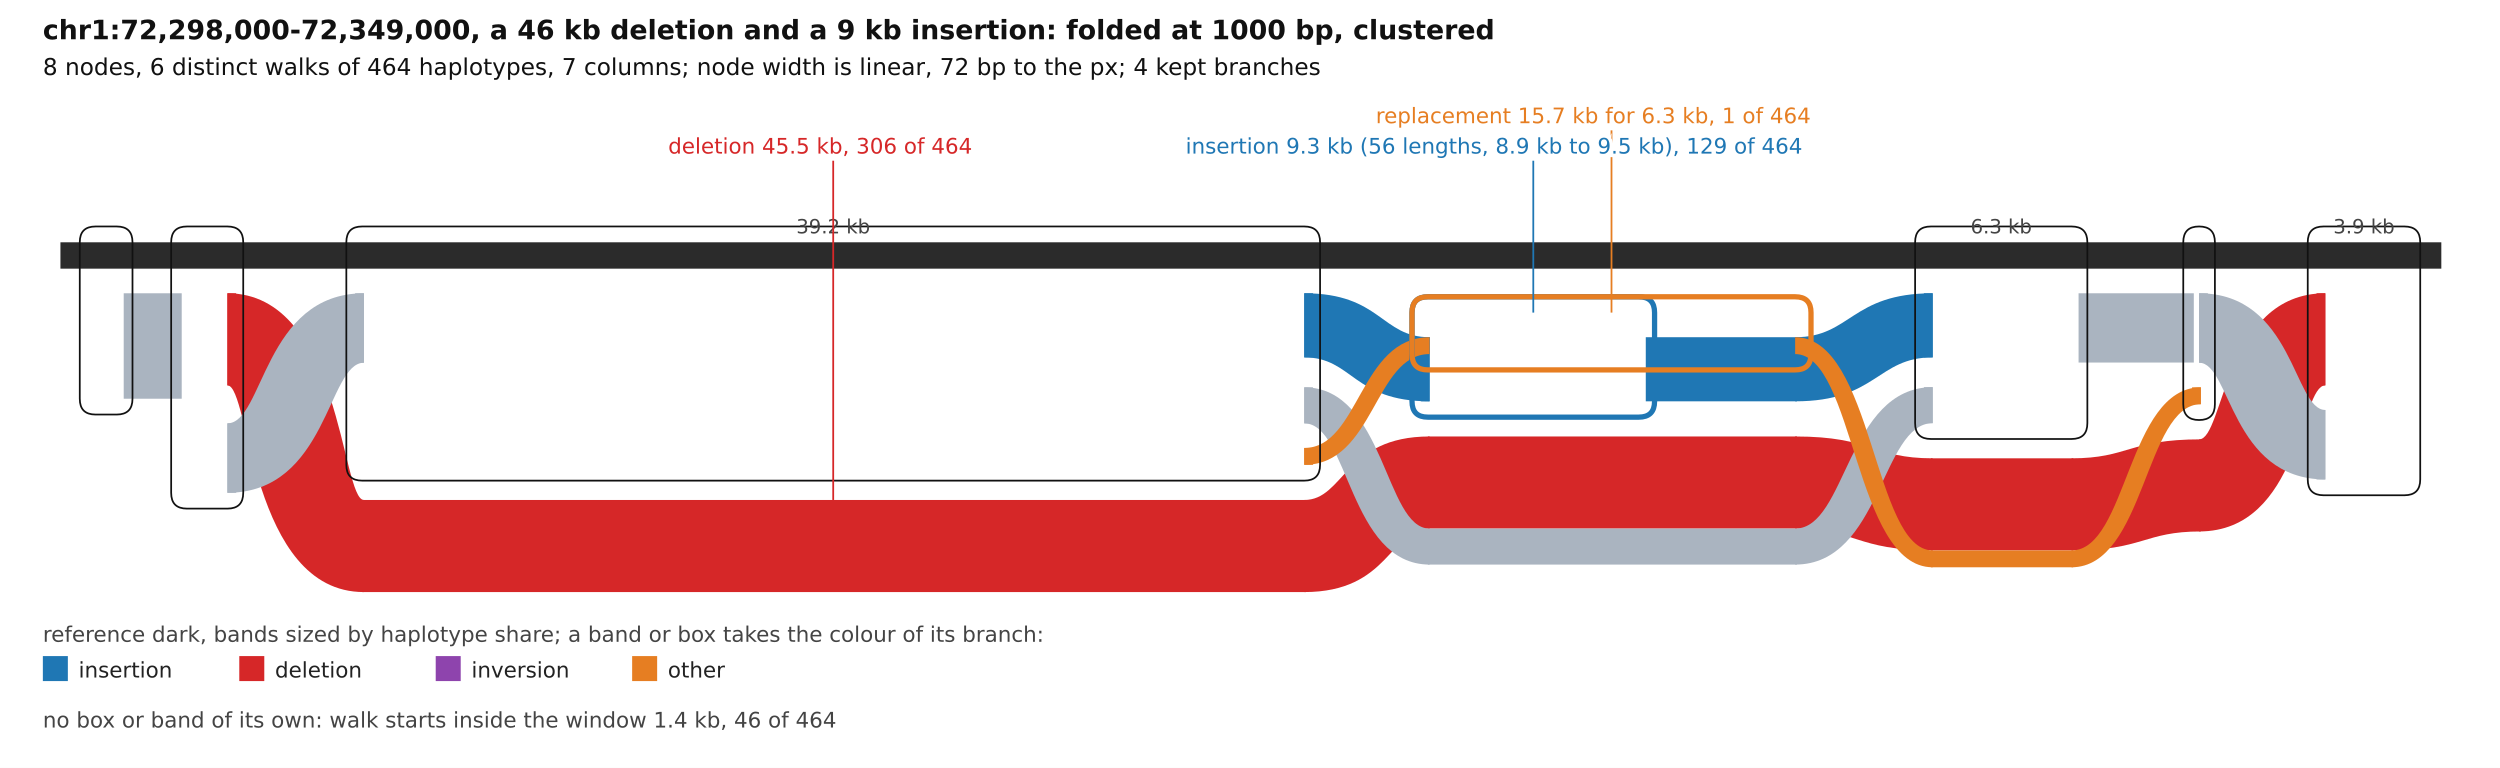
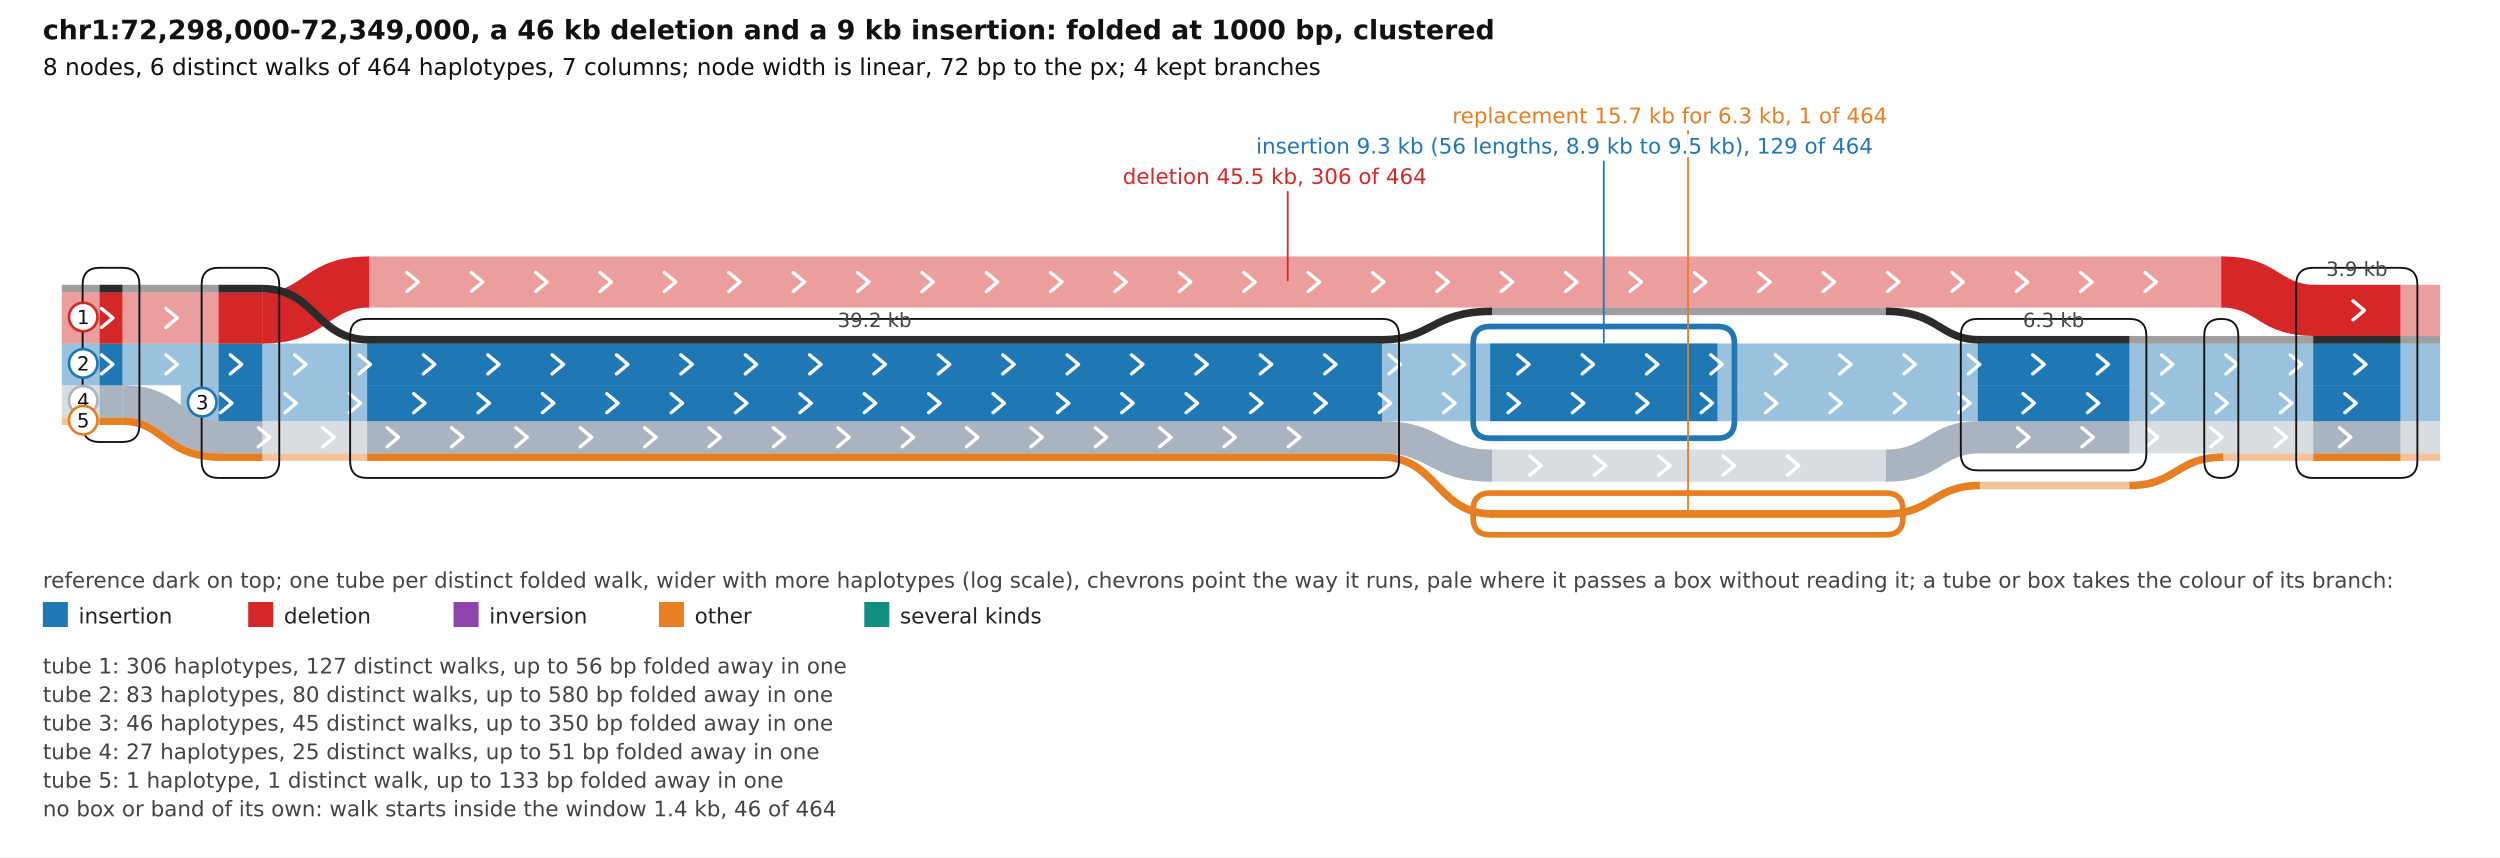
- <svg xmlns="http://www.w3.org/2000/svg" width="1400" height="430" viewBox="0 0 1400 430" font-family="DejaVu Sans, Helvetica, Arial, sans-serif">
+ <svg xmlns="http://www.w3.org/2000/svg" width="1400" height="480" viewBox="0 0 1400 480" font-family="DejaVu Sans, Helvetica, Arial, sans-serif">
  <rect width="100%" height="100%" fill="#fff" />
  <text x="24" y="22" font-size="15" font-weight="600" fill="#111">chr1:72,298,000-72,349,000, a 46 kb deletion and a 9 kb insertion: folded at 1000 bp, clustered</text>
  <text x="24" y="42" font-size="13" font-weight="400" fill="#111">8 nodes, 6 distinct walks of 464 haplotypes, 7 columns; node width is linear, 72 bp to the px; 4 kept branches</text>
-   <g transform="translate(33.84287 116) scale(0.9842868)">
-     <rect x="95" y="123" width="5" height="39.521" fill="#aab4c0" />
-     <rect x="167.661" y="49" width="5" height="39.521" fill="#aab4c0" />
-     <rect x="36" y="49" width="33" height="60" fill="#aab4c0" />
-     <rect x="95" y="49" width="5" height="52.401" fill="#d62728" />
-     <rect x="171.661" y="166.602" width="537" height="52.401" fill="#d62728" />
-     <rect x="777.966" y="130.478" width="210" height="52.401" fill="#d62728" />
-     <rect x="1064.199" y="142.903" width="81" height="52.401" fill="#d62728" />
-     <rect x="1283.583" y="49" width="5" height="52.401" fill="#d62728" />
-     <rect x="707.661" y="137.007" width="5" height="9.595" fill="#e67e22" />
-     <rect x="773.966" y="74" width="5" height="9.595" fill="#e67e22" />
-     <rect x="707.661" y="102.521" width="5" height="20.486" fill="#aab4c0" />
-     <rect x="777.966" y="182.88" width="210" height="20.486" fill="#aab4c0" />
-     <rect x="1060.199" y="102.417" width="5" height="20.486" fill="#aab4c0" />
-     <rect x="707.661" y="49" width="5" height="36.478" fill="#1f77b4" />
-     <rect x="773.966" y="74" width="5" height="36.478" fill="#1f77b4" />
-     <rect x="901.966" y="74" width="86" height="36.478" fill="#1f77b4" />
-     <rect x="1060.199" y="49" width="5" height="36.478" fill="#1f77b4" />
-     <rect x="986.966" y="74" width="5" height="9.595" fill="#e67e22" />
-     <rect x="1064.199" y="195.304" width="81" height="9.595" fill="#e67e22" />
-     <rect x="1212.763" y="102.521" width="5" height="9.595" fill="#e67e22" />
-     <rect x="1148.199" y="49" width="65.564" height="39.417" fill="#aab4c0" />
-     <rect x="1216.763" y="49" width="5" height="39.521" fill="#aab4c0" />
-     <rect x="1283.583" y="115.401" width="5" height="39.521" fill="#aab4c0" />
-     <rect x="0" y="20" width="1354.583" height="15" fill="#2b2b2b" />
-     <path d="M 707.661 166.602 C 730.424 166.602 730.424 130.478 778.966 130.478 V 182.88 C 756.203 182.88 756.203 219.003 707.661 219.003 Z" fill="#d62728" />
-     <path d="M 986.966 130.478 C 1030.991 130.478 1030.991 142.903 1065.199 142.903 V 195.304 C 1021.174 195.304 1021.174 182.88 986.966 182.88 Z" fill="#d62728" />
-     <path d="M 1144.199 142.903 C 1176.712 142.903 1176.712 132.116 1217.763 132.116 V 184.517 C 1185.25 184.517 1185.25 195.304 1144.199 195.304 Z" fill="#d62728" />
-     <path d="M 986.966 182.88 C 1016.291 182.88 1016.291 102.417 1065.199 102.417 V 122.903 C 1035.875 122.903 1035.875 203.366 986.966 203.366 Z" fill="#aab4c0" />
-     <path d="M 1144.199 195.304 C 1175.969 195.304 1175.969 102.521 1217.763 102.521 V 112.116 C 1185.994 112.116 1185.994 204.9 1144.199 204.9 Z" fill="#e67e22" />
-     <path d="M 1216.763 132.116 C 1230.936 132.116 1230.936 49 1288.583 49 V 101.401 C 1274.41 101.401 1274.41 184.517 1216.763 184.517 Z" fill="#d62728" />
-     <path d="M 95 49 C 159.753 49 159.753 166.602 172.661 166.602 V 219.003 C 107.908 219.003 107.908 101.401 95 101.401 Z" fill="#d62728" />
-     <path d="M 95 123 C 115.655 123 115.655 49 172.661 49 V 88.521 C 152.006 88.521 152.006 162.521 95 162.521 Z" fill="#aab4c0" />
-     <path d="M 707.661 102.521 C 753.529 102.521 753.529 182.88 778.966 182.88 V 203.366 C 733.098 203.366 733.098 123.007 707.661 123.007 Z" fill="#aab4c0" />
-     <path d="M 707.661 49 C 751.36 49 751.36 74 778.966 74 V 110.478 C 735.267 110.478 735.267 85.478 707.661 85.478 Z" fill="#1f77b4" />
-     <path d="M 707.661 137.007 C 739.078 137.007 739.078 74 778.966 74 V 83.595 C 747.549 83.595 747.549 146.602 707.661 146.602 Z" fill="#e67e22" />
-     <path d="M 1216.763 49 C 1270.559 49 1270.559 115.401 1288.583 115.401 V 154.922 C 1234.787 154.922 1234.787 88.521 1216.763 88.521 Z" fill="#aab4c0" />
-     <path d="M 986.966 74 C 1018.68 74 1018.68 49 1065.199 49 V 85.478 C 1033.485 85.478 1033.485 110.478 986.966 110.478 Z" fill="#1f77b4" />
-     <path d="M 986.966 74 C 1031.459 74 1031.459 195.304 1065.199 195.304 V 204.9 C 1020.707 204.9 1020.707 83.595 986.966 83.595 Z" fill="#e67e22" />
-     <path d="M 11 20 Q 11 11 20 11 L 32 11 Q 41 11 41 20 L 41 109 Q 41 118 32 118 L 20 118 Q 11 118 11 109 L 11 20" fill="none" stroke="#111" stroke-width="1" />
-     <path d="M 63 20 Q 63 11 72 11 L 95 11 Q 104 11 104 20 L 104 162.521 Q 104 171.521 95 171.521 L 72 171.521 Q 63 171.521 63 162.521 L 63 20" fill="none" stroke="#111" stroke-width="1" />
-     <path d="M 162.661 20 Q 162.661 11 171.661 11 L 707.661 11 Q 716.661 11 716.661 20 L 716.661 146.602 Q 716.661 155.602 707.661 155.602 L 171.661 155.602 Q 162.661 155.602 162.661 146.602 L 162.661 20" fill="none" stroke="#111" stroke-width="1" />
-     <path d="M 1055.199 20 Q 1055.199 11 1064.199 11 L 1144.199 11 Q 1153.199 11 1153.199 20 L 1153.199 122.903 Q 1153.199 131.903 1144.199 131.903 L 1064.199 131.903 Q 1055.199 131.903 1055.199 122.903 L 1055.199 20" fill="none" stroke="#111" stroke-width="1" />
-     <path d="M 1207.763 20 Q 1207.763 11 1216.763 11 Q 1225.763 11 1225.763 20 L 1225.763 112.116 Q 1225.763 121.116 1216.763 121.116 Q 1207.763 121.116 1207.763 112.116 L 1207.763 20" fill="none" stroke="#111" stroke-width="1" />
-     <path d="M 1278.583 20 Q 1278.583 11 1287.583 11 L 1333.583 11 Q 1342.583 11 1342.583 20 L 1342.583 154.922 Q 1342.583 163.922 1333.583 163.922 L 1287.583 163.922 Q 1278.583 163.922 1278.583 154.922 L 1278.583 20" fill="none" stroke="#111" stroke-width="1" />
-     <path d="M 768.966 60 Q 768.966 51 777.966 51 L 897.966 51 Q 906.966 51 906.966 60 L 906.966 110.478 Q 906.966 119.478 897.966 119.478 L 777.966 119.478 Q 768.966 119.478 768.966 110.478 L 768.966 60" fill="none" stroke="#1f77b4" stroke-width="3" />
-     <path d="M 768.966 60 Q 768.966 51 777.966 51 L 986.966 51 Q 995.966 51 995.966 60 L 995.966 83.595 Q 995.966 92.595 986.966 92.595 L 777.966 92.595 Q 768.966 92.595 768.966 83.595 L 768.966 60" fill="none" stroke="#e67e22" stroke-width="3" />
+   <g transform="translate(34.60273 138.3014) scale(1.060273)">
+     <rect x="0" y="90" width="33" height="4" fill="#e67e22" fill-opacity="0.45" />
+     <rect x="20" y="90" width="12" height="4" fill="#e67e22" />
+     <rect x="82.857" y="109" width="615.429" height="4" fill="#e67e22" fill-opacity="0.45" />
+     <rect x="82.857" y="109" width="23" height="4" fill="#e67e22" />
+     <rect x="161.286" y="109" width="536" height="4" fill="#e67e22" />
+     <rect x="754.429" y="139" width="210" height="4" fill="#e67e22" fill-opacity="0.45" />
+     <rect x="754.429" y="139" width="209" height="4" fill="#e67e22" />
+     <rect x="1012" y="124" width="81" height="4" fill="#e67e22" fill-opacity="0.45" />
+     <rect x="1140.571" y="109" width="115.571" height="4" fill="#e67e22" fill-opacity="0.45" />
+     <rect x="1189.143" y="109" width="46" height="4" fill="#e67e22" />
+     <rect x="0" y="73" width="33" height="17" fill="#aab4c0" fill-opacity="0.45" />
+     <rect x="20" y="73" width="12" height="17" fill="#aab4c0" />
+     <rect x="82.857" y="92" width="615.429" height="17" fill="#aab4c0" fill-opacity="0.45" />
+     <rect x="82.857" y="92" width="23" height="17" fill="#aab4c0" />
+     <rect x="161.286" y="92" width="536" height="17" fill="#aab4c0" />
+     <rect x="754.429" y="107" width="210" height="17" fill="#aab4c0" fill-opacity="0.45" />
+     <rect x="1012" y="92" width="244.143" height="17" fill="#aab4c0" fill-opacity="0.45" />
+     <rect x="1012" y="92" width="80" height="17" fill="#aab4c0" />
+     <rect x="1189.143" y="92" width="46" height="17" fill="#aab4c0" />
+     <rect x="62.857" y="73" width="1193.286" height="19" fill="#1f77b4" fill-opacity="0.45" />
+     <rect x="82.857" y="73" width="23" height="19" fill="#1f77b4" />
+     <rect x="161.286" y="73" width="536" height="19" fill="#1f77b4" />
+     <rect x="754.429" y="73" width="120" height="19" fill="#1f77b4" />
+     <rect x="1012" y="73" width="80" height="19" fill="#1f77b4" />
+     <rect x="1189.143" y="73" width="46" height="19" fill="#1f77b4" />
+     <rect x="0" y="51" width="1256.143" height="22" fill="#1f77b4" fill-opacity="0.45" />
+     <rect x="20" y="51" width="12" height="22" fill="#1f77b4" />
+     <rect x="82.857" y="51" width="23" height="22" fill="#1f77b4" />
+     <rect x="161.286" y="51" width="536" height="22" fill="#1f77b4" />
+     <rect x="754.429" y="51" width="120" height="22" fill="#1f77b4" />
+     <rect x="1012" y="51" width="80" height="22" fill="#1f77b4" />
+     <rect x="1189.143" y="51" width="46" height="22" fill="#1f77b4" />
+     <rect x="0" y="24" width="106.857" height="27" fill="#d62728" fill-opacity="0.45" />
+     <rect x="20" y="24" width="12" height="27" fill="#d62728" />
+     <rect x="82.857" y="24" width="23" height="27" fill="#d62728" />
+     <rect x="161.286" y="5" width="980.286" height="27" fill="#d62728" fill-opacity="0.45" />
+     <rect x="1189.143" y="20" width="67" height="27" fill="#d62728" fill-opacity="0.45" />
+     <rect x="1189.143" y="20" width="46" height="27" fill="#d62728" />
+     <rect x="0" y="20" width="106.857" height="4" fill="#2b2b2b" fill-opacity="0.45" />
+     <rect x="20" y="20" width="12" height="4" fill="#2b2b2b" />
+     <rect x="82.857" y="20" width="23" height="4" fill="#2b2b2b" />
+     <rect x="161.286" y="47" width="537" height="4" fill="#2b2b2b" fill-opacity="0.45" />
+     <rect x="161.286" y="47" width="536" height="4" fill="#2b2b2b" />
+     <rect x="754.429" y="32" width="210" height="4" fill="#2b2b2b" fill-opacity="0.45" />
+     <rect x="1012" y="47" width="244.143" height="4" fill="#2b2b2b" fill-opacity="0.45" />
+     <rect x="1012" y="47" width="80" height="4" fill="#2b2b2b" />
+     <rect x="1189.143" y="47" width="46" height="4" fill="#2b2b2b" />
+     <path d="M 963.429 32 C 992.269 32 992.269 47 1013 47 V 51 C 990.724 51 990.724 36 963.429 36 Z" fill="#2b2b2b" />
+     <path d="M 963.429 107 C 985.704 107 985.704 92 1013 92 V 109 C 992.269 109 992.269 124 963.429 124 Z" fill="#aab4c0" />
+     <path d="M 1092 124 C 1116.013 124 1116.013 109 1141.571 109 V 113 C 1117.558 113 1117.558 128 1092 128 Z" fill="#e67e22" />
+     <path d="M 1140.571 5 C 1170.57 5 1170.57 20 1190.143 20 V 47 C 1160.144 47 1160.144 32 1140.571 32 Z" fill="#d62728" />
+     <path d="M 32 73 C 62.745 73 62.745 92 83.857 92 V 109 C 54.947 109 54.947 90 32 90 Z" fill="#aab4c0" />
+     <path d="M 32 90 C 54.947 90 54.947 109 83.857 109 V 113 C 53.112 113 53.112 94 32 94 Z" fill="#e67e22" />
+     <path d="M 105.857 24 C 128.328 24 128.328 5 162.286 5 V 32 C 139.815 32 139.815 51 105.857 51 Z" fill="#d62728" />
+     <path d="M 105.857 20 C 135.222 20 135.222 47 162.286 47 V 51 C 132.92 51 132.92 24 105.857 24 Z" fill="#2b2b2b" />
+     <path d="M 697.286 47 C 722.86 47 722.86 32 755.429 32 V 36 C 724.192 36 724.192 51 697.286 51 Z" fill="#2b2b2b" />
+     <path d="M 697.286 92 C 728.522 92 728.522 107 755.429 107 V 124 C 722.86 124 722.86 109 697.286 109 Z" fill="#aab4c0" />
+     <path d="M 697.286 109 C 727.58 109 727.58 139 755.429 139 V 143 C 725.134 143 725.134 113 697.286 113 Z" fill="#e67e22" />
+     <path d="M 963.429 139 C 987.442 139 987.442 124 1013 124 V 128 C 988.987 128 988.987 143 963.429 143 Z" fill="#e67e22" />
+     <path d="M103.857 95.5L109.857 100.5L103.857 105.5" fill="none" stroke="#fff" stroke-width="1.8" stroke-linecap="round" stroke-linejoin="round" />
+     <path d="M137.857 95.5L143.857 100.5L137.857 105.5" fill="none" stroke="#fff" stroke-width="1.8" stroke-linecap="round" stroke-linejoin="round" />
+     <path d="M171.857 95.5L177.857 100.5L171.857 105.5" fill="none" stroke="#fff" stroke-width="1.8" stroke-linecap="round" stroke-linejoin="round" />
+     <path d="M205.857 95.5L211.857 100.5L205.857 105.5" fill="none" stroke="#fff" stroke-width="1.8" stroke-linecap="round" stroke-linejoin="round" />
+     <path d="M239.857 95.5L245.857 100.5L239.857 105.5" fill="none" stroke="#fff" stroke-width="1.8" stroke-linecap="round" stroke-linejoin="round" />
+     <path d="M273.857 95.5L279.857 100.5L273.857 105.5" fill="none" stroke="#fff" stroke-width="1.8" stroke-linecap="round" stroke-linejoin="round" />
+     <path d="M307.857 95.5L313.857 100.5L307.857 105.5" fill="none" stroke="#fff" stroke-width="1.8" stroke-linecap="round" stroke-linejoin="round" />
+     <path d="M341.857 95.5L347.857 100.5L341.857 105.5" fill="none" stroke="#fff" stroke-width="1.8" stroke-linecap="round" stroke-linejoin="round" />
+     <path d="M375.857 95.5L381.857 100.5L375.857 105.5" fill="none" stroke="#fff" stroke-width="1.8" stroke-linecap="round" stroke-linejoin="round" />
+     <path d="M409.857 95.5L415.857 100.5L409.857 105.5" fill="none" stroke="#fff" stroke-width="1.8" stroke-linecap="round" stroke-linejoin="round" />
+     <path d="M443.857 95.5L449.857 100.5L443.857 105.5" fill="none" stroke="#fff" stroke-width="1.8" stroke-linecap="round" stroke-linejoin="round" />
+     <path d="M477.857 95.5L483.857 100.5L477.857 105.5" fill="none" stroke="#fff" stroke-width="1.8" stroke-linecap="round" stroke-linejoin="round" />
+     <path d="M511.857 95.5L517.857 100.5L511.857 105.5" fill="none" stroke="#fff" stroke-width="1.8" stroke-linecap="round" stroke-linejoin="round" />
+     <path d="M545.857 95.5L551.857 100.5L545.857 105.5" fill="none" stroke="#fff" stroke-width="1.8" stroke-linecap="round" stroke-linejoin="round" />
+     <path d="M579.857 95.5L585.857 100.5L579.857 105.5" fill="none" stroke="#fff" stroke-width="1.8" stroke-linecap="round" stroke-linejoin="round" />
+     <path d="M613.857 95.5L619.857 100.5L613.857 105.5" fill="none" stroke="#fff" stroke-width="1.8" stroke-linecap="round" stroke-linejoin="round" />
+     <path d="M647.857 95.5L653.857 100.5L647.857 105.5" fill="none" stroke="#fff" stroke-width="1.8" stroke-linecap="round" stroke-linejoin="round" />
+     <path d="M775.429 110.5L781.429 115.5L775.429 120.5" fill="none" stroke="#fff" stroke-width="1.8" stroke-linecap="round" stroke-linejoin="round" />
+     <path d="M809.429 110.5L815.429 115.5L809.429 120.5" fill="none" stroke="#fff" stroke-width="1.8" stroke-linecap="round" stroke-linejoin="round" />
+     <path d="M843.429 110.5L849.429 115.5L843.429 120.5" fill="none" stroke="#fff" stroke-width="1.8" stroke-linecap="round" stroke-linejoin="round" />
+     <path d="M877.429 110.5L883.429 115.5L877.429 120.5" fill="none" stroke="#fff" stroke-width="1.8" stroke-linecap="round" stroke-linejoin="round" />
+     <path d="M911.429 110.5L917.429 115.5L911.429 120.5" fill="none" stroke="#fff" stroke-width="1.8" stroke-linecap="round" stroke-linejoin="round" />
+     <path d="M1033 95.5L1039 100.5L1033 105.5" fill="none" stroke="#fff" stroke-width="1.8" stroke-linecap="round" stroke-linejoin="round" />
+     <path d="M1067 95.5L1073 100.5L1067 105.5" fill="none" stroke="#fff" stroke-width="1.8" stroke-linecap="round" stroke-linejoin="round" />
+     <path d="M1101 95.5L1107 100.5L1101 105.5" fill="none" stroke="#fff" stroke-width="1.8" stroke-linecap="round" stroke-linejoin="round" />
+     <path d="M1135 95.5L1141 100.5L1135 105.5" fill="none" stroke="#fff" stroke-width="1.8" stroke-linecap="round" stroke-linejoin="round" />
+     <path d="M1169 95.5L1175 100.5L1169 105.5" fill="none" stroke="#fff" stroke-width="1.8" stroke-linecap="round" stroke-linejoin="round" />
+     <path d="M1203 95.5L1209 100.5L1203 105.5" fill="none" stroke="#fff" stroke-width="1.8" stroke-linecap="round" stroke-linejoin="round" />
+     <path d="M83.857 77.5L89.857 82.5L83.857 87.5" fill="none" stroke="#fff" stroke-width="1.8" stroke-linecap="round" stroke-linejoin="round" />
+     <path d="M117.857 77.5L123.857 82.5L117.857 87.5" fill="none" stroke="#fff" stroke-width="1.8" stroke-linecap="round" stroke-linejoin="round" />
+     <path d="M151.857 77.5L157.857 82.5L151.857 87.5" fill="none" stroke="#fff" stroke-width="1.8" stroke-linecap="round" stroke-linejoin="round" />
+     <path d="M185.857 77.5L191.857 82.5L185.857 87.5" fill="none" stroke="#fff" stroke-width="1.8" stroke-linecap="round" stroke-linejoin="round" />
+     <path d="M219.857 77.5L225.857 82.5L219.857 87.5" fill="none" stroke="#fff" stroke-width="1.8" stroke-linecap="round" stroke-linejoin="round" />
+     <path d="M253.857 77.5L259.857 82.5L253.857 87.5" fill="none" stroke="#fff" stroke-width="1.8" stroke-linecap="round" stroke-linejoin="round" />
+     <path d="M287.857 77.5L293.857 82.5L287.857 87.5" fill="none" stroke="#fff" stroke-width="1.8" stroke-linecap="round" stroke-linejoin="round" />
+     <path d="M321.857 77.5L327.857 82.5L321.857 87.5" fill="none" stroke="#fff" stroke-width="1.8" stroke-linecap="round" stroke-linejoin="round" />
+     <path d="M355.857 77.5L361.857 82.5L355.857 87.5" fill="none" stroke="#fff" stroke-width="1.8" stroke-linecap="round" stroke-linejoin="round" />
+     <path d="M389.857 77.5L395.857 82.5L389.857 87.5" fill="none" stroke="#fff" stroke-width="1.8" stroke-linecap="round" stroke-linejoin="round" />
+     <path d="M423.857 77.5L429.857 82.5L423.857 87.5" fill="none" stroke="#fff" stroke-width="1.8" stroke-linecap="round" stroke-linejoin="round" />
+     <path d="M457.857 77.5L463.857 82.5L457.857 87.5" fill="none" stroke="#fff" stroke-width="1.8" stroke-linecap="round" stroke-linejoin="round" />
+     <path d="M491.857 77.5L497.857 82.5L491.857 87.5" fill="none" stroke="#fff" stroke-width="1.8" stroke-linecap="round" stroke-linejoin="round" />
+     <path d="M525.857 77.5L531.857 82.5L525.857 87.5" fill="none" stroke="#fff" stroke-width="1.8" stroke-linecap="round" stroke-linejoin="round" />
+     <path d="M559.857 77.5L565.857 82.5L559.857 87.5" fill="none" stroke="#fff" stroke-width="1.8" stroke-linecap="round" stroke-linejoin="round" />
+     <path d="M593.857 77.5L599.857 82.5L593.857 87.5" fill="none" stroke="#fff" stroke-width="1.8" stroke-linecap="round" stroke-linejoin="round" />
+     <path d="M627.857 77.5L633.857 82.5L627.857 87.5" fill="none" stroke="#fff" stroke-width="1.8" stroke-linecap="round" stroke-linejoin="round" />
+     <path d="M661.857 77.5L667.857 82.5L661.857 87.5" fill="none" stroke="#fff" stroke-width="1.8" stroke-linecap="round" stroke-linejoin="round" />
+     <path d="M695.857 77.5L701.857 82.5L695.857 87.5" fill="none" stroke="#fff" stroke-width="1.8" stroke-linecap="round" stroke-linejoin="round" />
+     <path d="M729.857 77.5L735.857 82.5L729.857 87.5" fill="none" stroke="#fff" stroke-width="1.8" stroke-linecap="round" stroke-linejoin="round" />
+     <path d="M763.857 77.5L769.857 82.5L763.857 87.5" fill="none" stroke="#fff" stroke-width="1.8" stroke-linecap="round" stroke-linejoin="round" />
+     <path d="M797.857 77.5L803.857 82.5L797.857 87.5" fill="none" stroke="#fff" stroke-width="1.8" stroke-linecap="round" stroke-linejoin="round" />
+     <path d="M831.857 77.5L837.857 82.5L831.857 87.5" fill="none" stroke="#fff" stroke-width="1.8" stroke-linecap="round" stroke-linejoin="round" />
+     <path d="M865.857 77.5L871.857 82.5L865.857 87.5" fill="none" stroke="#fff" stroke-width="1.8" stroke-linecap="round" stroke-linejoin="round" />
+     <path d="M899.857 77.5L905.857 82.5L899.857 87.5" fill="none" stroke="#fff" stroke-width="1.8" stroke-linecap="round" stroke-linejoin="round" />
+     <path d="M933.857 77.5L939.857 82.5L933.857 87.5" fill="none" stroke="#fff" stroke-width="1.8" stroke-linecap="round" stroke-linejoin="round" />
+     <path d="M967.857 77.5L973.857 82.5L967.857 87.5" fill="none" stroke="#fff" stroke-width="1.8" stroke-linecap="round" stroke-linejoin="round" />
+     <path d="M1001.857 77.5L1007.857 82.5L1001.857 87.5" fill="none" stroke="#fff" stroke-width="1.8" stroke-linecap="round" stroke-linejoin="round" />
+     <path d="M1035.857 77.5L1041.857 82.5L1035.857 87.5" fill="none" stroke="#fff" stroke-width="1.8" stroke-linecap="round" stroke-linejoin="round" />
+     <path d="M1069.857 77.5L1075.857 82.5L1069.857 87.5" fill="none" stroke="#fff" stroke-width="1.8" stroke-linecap="round" stroke-linejoin="round" />
+     <path d="M1103.857 77.5L1109.857 82.5L1103.857 87.5" fill="none" stroke="#fff" stroke-width="1.8" stroke-linecap="round" stroke-linejoin="round" />
+     <path d="M1137.857 77.5L1143.857 82.5L1137.857 87.5" fill="none" stroke="#fff" stroke-width="1.8" stroke-linecap="round" stroke-linejoin="round" />
+     <path d="M1171.857 77.5L1177.857 82.5L1171.857 87.5" fill="none" stroke="#fff" stroke-width="1.8" stroke-linecap="round" stroke-linejoin="round" />
+     <path d="M1205.857 77.5L1211.857 82.5L1205.857 87.5" fill="none" stroke="#fff" stroke-width="1.8" stroke-linecap="round" stroke-linejoin="round" />
+     <path d="M21 57L27 62L21 67" fill="none" stroke="#fff" stroke-width="1.8" stroke-linecap="round" stroke-linejoin="round" />
+     <path d="M55 57L61 62L55 67" fill="none" stroke="#fff" stroke-width="1.8" stroke-linecap="round" stroke-linejoin="round" />
+     <path d="M89 57L95 62L89 67" fill="none" stroke="#fff" stroke-width="1.8" stroke-linecap="round" stroke-linejoin="round" />
+     <path d="M123 57L129 62L123 67" fill="none" stroke="#fff" stroke-width="1.8" stroke-linecap="round" stroke-linejoin="round" />
+     <path d="M157 57L163 62L157 67" fill="none" stroke="#fff" stroke-width="1.8" stroke-linecap="round" stroke-linejoin="round" />
+     <path d="M191 57L197 62L191 67" fill="none" stroke="#fff" stroke-width="1.8" stroke-linecap="round" stroke-linejoin="round" />
+     <path d="M225 57L231 62L225 67" fill="none" stroke="#fff" stroke-width="1.8" stroke-linecap="round" stroke-linejoin="round" />
+     <path d="M259 57L265 62L259 67" fill="none" stroke="#fff" stroke-width="1.8" stroke-linecap="round" stroke-linejoin="round" />
+     <path d="M293 57L299 62L293 67" fill="none" stroke="#fff" stroke-width="1.8" stroke-linecap="round" stroke-linejoin="round" />
+     <path d="M327 57L333 62L327 67" fill="none" stroke="#fff" stroke-width="1.8" stroke-linecap="round" stroke-linejoin="round" />
+     <path d="M361 57L367 62L361 67" fill="none" stroke="#fff" stroke-width="1.8" stroke-linecap="round" stroke-linejoin="round" />
+     <path d="M395 57L401 62L395 67" fill="none" stroke="#fff" stroke-width="1.8" stroke-linecap="round" stroke-linejoin="round" />
+     <path d="M429 57L435 62L429 67" fill="none" stroke="#fff" stroke-width="1.8" stroke-linecap="round" stroke-linejoin="round" />
+     <path d="M463 57L469 62L463 67" fill="none" stroke="#fff" stroke-width="1.8" stroke-linecap="round" stroke-linejoin="round" />
+     <path d="M497 57L503 62L497 67" fill="none" stroke="#fff" stroke-width="1.8" stroke-linecap="round" stroke-linejoin="round" />
+     <path d="M531 57L537 62L531 67" fill="none" stroke="#fff" stroke-width="1.8" stroke-linecap="round" stroke-linejoin="round" />
+     <path d="M565 57L571 62L565 67" fill="none" stroke="#fff" stroke-width="1.8" stroke-linecap="round" stroke-linejoin="round" />
+     <path d="M599 57L605 62L599 67" fill="none" stroke="#fff" stroke-width="1.8" stroke-linecap="round" stroke-linejoin="round" />
+     <path d="M633 57L639 62L633 67" fill="none" stroke="#fff" stroke-width="1.8" stroke-linecap="round" stroke-linejoin="round" />
+     <path d="M667 57L673 62L667 67" fill="none" stroke="#fff" stroke-width="1.8" stroke-linecap="round" stroke-linejoin="round" />
+     <path d="M701 57L707 62L701 67" fill="none" stroke="#fff" stroke-width="1.8" stroke-linecap="round" stroke-linejoin="round" />
+     <path d="M735 57L741 62L735 67" fill="none" stroke="#fff" stroke-width="1.8" stroke-linecap="round" stroke-linejoin="round" />
+     <path d="M769 57L775 62L769 67" fill="none" stroke="#fff" stroke-width="1.8" stroke-linecap="round" stroke-linejoin="round" />
+     <path d="M803 57L809 62L803 67" fill="none" stroke="#fff" stroke-width="1.8" stroke-linecap="round" stroke-linejoin="round" />
+     <path d="M837 57L843 62L837 67" fill="none" stroke="#fff" stroke-width="1.8" stroke-linecap="round" stroke-linejoin="round" />
+     <path d="M871 57L877 62L871 67" fill="none" stroke="#fff" stroke-width="1.8" stroke-linecap="round" stroke-linejoin="round" />
+     <path d="M905 57L911 62L905 67" fill="none" stroke="#fff" stroke-width="1.8" stroke-linecap="round" stroke-linejoin="round" />
+     <path d="M939 57L945 62L939 67" fill="none" stroke="#fff" stroke-width="1.8" stroke-linecap="round" stroke-linejoin="round" />
+     <path d="M973 57L979 62L973 67" fill="none" stroke="#fff" stroke-width="1.8" stroke-linecap="round" stroke-linejoin="round" />
+     <path d="M1007 57L1013 62L1007 67" fill="none" stroke="#fff" stroke-width="1.8" stroke-linecap="round" stroke-linejoin="round" />
+     <path d="M1041 57L1047 62L1041 67" fill="none" stroke="#fff" stroke-width="1.8" stroke-linecap="round" stroke-linejoin="round" />
+     <path d="M1075 57L1081 62L1075 67" fill="none" stroke="#fff" stroke-width="1.8" stroke-linecap="round" stroke-linejoin="round" />
+     <path d="M1109 57L1115 62L1109 67" fill="none" stroke="#fff" stroke-width="1.8" stroke-linecap="round" stroke-linejoin="round" />
+     <path d="M1143 57L1149 62L1143 67" fill="none" stroke="#fff" stroke-width="1.8" stroke-linecap="round" stroke-linejoin="round" />
+     <path d="M1177 57L1183 62L1177 67" fill="none" stroke="#fff" stroke-width="1.8" stroke-linecap="round" stroke-linejoin="round" />
+     <path d="M1211 57L1217 62L1211 67" fill="none" stroke="#fff" stroke-width="1.8" stroke-linecap="round" stroke-linejoin="round" />
+     <path d="M21 32.5L27 37.5L21 42.5" fill="none" stroke="#fff" stroke-width="1.8" stroke-linecap="round" stroke-linejoin="round" />
+     <path d="M55 32.5L61 37.5L55 42.5" fill="none" stroke="#fff" stroke-width="1.8" stroke-linecap="round" stroke-linejoin="round" />
+     <path d="M182.286 13.5L188.286 18.5L182.286 23.5" fill="none" stroke="#fff" stroke-width="1.8" stroke-linecap="round" stroke-linejoin="round" />
+     <path d="M216.286 13.5L222.286 18.5L216.286 23.5" fill="none" stroke="#fff" stroke-width="1.8" stroke-linecap="round" stroke-linejoin="round" />
+     <path d="M250.286 13.5L256.286 18.5L250.286 23.5" fill="none" stroke="#fff" stroke-width="1.8" stroke-linecap="round" stroke-linejoin="round" />
+     <path d="M284.286 13.5L290.286 18.5L284.286 23.5" fill="none" stroke="#fff" stroke-width="1.8" stroke-linecap="round" stroke-linejoin="round" />
+     <path d="M318.286 13.5L324.286 18.5L318.286 23.5" fill="none" stroke="#fff" stroke-width="1.8" stroke-linecap="round" stroke-linejoin="round" />
+     <path d="M352.286 13.5L358.286 18.5L352.286 23.5" fill="none" stroke="#fff" stroke-width="1.8" stroke-linecap="round" stroke-linejoin="round" />
+     <path d="M386.286 13.5L392.286 18.5L386.286 23.5" fill="none" stroke="#fff" stroke-width="1.8" stroke-linecap="round" stroke-linejoin="round" />
+     <path d="M420.286 13.5L426.286 18.5L420.286 23.5" fill="none" stroke="#fff" stroke-width="1.8" stroke-linecap="round" stroke-linejoin="round" />
+     <path d="M454.286 13.5L460.286 18.5L454.286 23.5" fill="none" stroke="#fff" stroke-width="1.8" stroke-linecap="round" stroke-linejoin="round" />
+     <path d="M488.286 13.5L494.286 18.5L488.286 23.5" fill="none" stroke="#fff" stroke-width="1.8" stroke-linecap="round" stroke-linejoin="round" />
+     <path d="M522.286 13.5L528.286 18.5L522.286 23.5" fill="none" stroke="#fff" stroke-width="1.8" stroke-linecap="round" stroke-linejoin="round" />
+     <path d="M556.286 13.5L562.286 18.5L556.286 23.5" fill="none" stroke="#fff" stroke-width="1.8" stroke-linecap="round" stroke-linejoin="round" />
+     <path d="M590.286 13.5L596.286 18.5L590.286 23.5" fill="none" stroke="#fff" stroke-width="1.8" stroke-linecap="round" stroke-linejoin="round" />
+     <path d="M624.286 13.5L630.286 18.5L624.286 23.5" fill="none" stroke="#fff" stroke-width="1.8" stroke-linecap="round" stroke-linejoin="round" />
+     <path d="M658.286 13.5L664.286 18.5L658.286 23.5" fill="none" stroke="#fff" stroke-width="1.8" stroke-linecap="round" stroke-linejoin="round" />
+     <path d="M692.286 13.5L698.286 18.5L692.286 23.5" fill="none" stroke="#fff" stroke-width="1.8" stroke-linecap="round" stroke-linejoin="round" />
+     <path d="M726.286 13.5L732.286 18.5L726.286 23.5" fill="none" stroke="#fff" stroke-width="1.8" stroke-linecap="round" stroke-linejoin="round" />
+     <path d="M760.286 13.5L766.286 18.5L760.286 23.5" fill="none" stroke="#fff" stroke-width="1.8" stroke-linecap="round" stroke-linejoin="round" />
+     <path d="M794.286 13.5L800.286 18.5L794.286 23.5" fill="none" stroke="#fff" stroke-width="1.8" stroke-linecap="round" stroke-linejoin="round" />
+     <path d="M828.286 13.5L834.286 18.5L828.286 23.5" fill="none" stroke="#fff" stroke-width="1.8" stroke-linecap="round" stroke-linejoin="round" />
+     <path d="M862.286 13.5L868.286 18.5L862.286 23.5" fill="none" stroke="#fff" stroke-width="1.8" stroke-linecap="round" stroke-linejoin="round" />
+     <path d="M896.286 13.5L902.286 18.5L896.286 23.5" fill="none" stroke="#fff" stroke-width="1.8" stroke-linecap="round" stroke-linejoin="round" />
+     <path d="M930.286 13.5L936.286 18.5L930.286 23.5" fill="none" stroke="#fff" stroke-width="1.8" stroke-linecap="round" stroke-linejoin="round" />
+     <path d="M964.286 13.5L970.286 18.5L964.286 23.5" fill="none" stroke="#fff" stroke-width="1.8" stroke-linecap="round" stroke-linejoin="round" />
+     <path d="M998.286 13.5L1004.286 18.5L998.286 23.5" fill="none" stroke="#fff" stroke-width="1.8" stroke-linecap="round" stroke-linejoin="round" />
+     <path d="M1032.286 13.5L1038.286 18.5L1032.286 23.5" fill="none" stroke="#fff" stroke-width="1.8" stroke-linecap="round" stroke-linejoin="round" />
+     <path d="M1066.286 13.5L1072.286 18.5L1066.286 23.5" fill="none" stroke="#fff" stroke-width="1.8" stroke-linecap="round" stroke-linejoin="round" />
+     <path d="M1100.286 13.5L1106.286 18.5L1100.286 23.5" fill="none" stroke="#fff" stroke-width="1.8" stroke-linecap="round" stroke-linejoin="round" />
+     <path d="M1210.143 28.5L1216.143 33.5L1210.143 38.5" fill="none" stroke="#fff" stroke-width="1.8" stroke-linecap="round" stroke-linejoin="round" />
+     <path d="M 11 20 Q 11 11 20 11 L 32 11 Q 41 11 41 20 L 41 94 Q 41 103 32 103 L 20 103 Q 11 103 11 94 L 11 20" fill="none" stroke="#111" stroke-width="1" />
+     <path d="M 73.857 20 Q 73.857 11 82.857 11 L 105.857 11 Q 114.857 11 114.857 20 L 114.857 113 Q 114.857 122 105.857 122 L 82.857 122 Q 73.857 122 73.857 113 L 73.857 20" fill="none" stroke="#111" stroke-width="1" />
+     <path d="M 152.286 47 Q 152.286 38 161.286 38 L 697.286 38 Q 706.286 38 706.286 47 L 706.286 113 Q 706.286 122 697.286 122 L 161.286 122 Q 152.286 122 152.286 113 L 152.286 47" fill="none" stroke="#111" stroke-width="1" />
+     <path d="M 1003 47 Q 1003 38 1012 38 L 1092 38 Q 1101 38 1101 47 L 1101 109 Q 1101 118 1092 118 L 1012 118 Q 1003 118 1003 109 L 1003 47" fill="none" stroke="#111" stroke-width="1" />
+     <path d="M 1131.571 47 Q 1131.571 38 1140.571 38 Q 1149.571 38 1149.571 47 L 1149.571 113 Q 1149.571 122 1140.571 122 Q 1131.571 122 1131.571 113 L 1131.571 47" fill="none" stroke="#111" stroke-width="1" />
+     <path d="M 1180.143 20 Q 1180.143 11 1189.143 11 L 1235.143 11 Q 1244.143 11 1244.143 20 L 1244.143 113 Q 1244.143 122 1235.143 122 L 1189.143 122 Q 1180.143 122 1180.143 113 L 1180.143 20" fill="none" stroke="#111" stroke-width="1" />
+     <path d="M 745.429 51 Q 745.429 42 754.429 42 L 874.429 42 Q 883.429 42 883.429 51 L 883.429 92 Q 883.429 101 874.429 101 L 754.429 101 Q 745.429 101 745.429 92 L 745.429 51" fill="none" stroke="#1f77b4" stroke-width="3" />
+     <path d="M 745.429 139 Q 745.429 130 754.429 130 L 963.429 130 Q 972.429 130 972.429 139 L 972.429 143 Q 972.429 152 963.429 152 L 754.429 152 Q 745.429 152 745.429 143 L 745.429 139" fill="none" stroke="#e67e22" stroke-width="3" />
  </g>
-   <text x="466.595" y="130.686" font-size="11" text-anchor="middle" fill="#444">39.2 kb</text>
-   <text x="1120.692" y="130.686" font-size="11" text-anchor="middle" fill="#444">6.3 kb</text>
-   <text x="1323.833" y="130.686" font-size="11" text-anchor="middle" fill="#444">3.9 kb</text>
-   <line x1="466.595" y1="90" x2="466.595" y2="279.984" stroke="#d62728" stroke-width="1" />
-   <line x1="858.642" y1="90" x2="858.642" y2="175.057" stroke="#1f77b4" stroke-width="1" />
-   <line x1="902.442" y1="73" x2="902.442" y2="175.057" stroke="#e67e22" stroke-width="1" />
-   <text x="374.195" y="86" font-size="12" fill="#d62728" stroke="#fff" stroke-width="4" paint-order="stroke">deletion 45.5 kb, 306 of 464</text>
-   <text x="663.942" y="86" font-size="12" fill="#1f77b4" stroke="#fff" stroke-width="4" paint-order="stroke">insertion 9.3 kb (56 lengths, 8.9 kb to 9.5 kb), 129 of 464</text>
-   <text x="770.442" y="69" font-size="12" fill="#e67e22" stroke="#fff" stroke-width="4" paint-order="stroke">replacement 15.7 kb for 6.3 kb, 1 of 464</text>
-   <text x="24" y="359.405" font-size="12" fill="#444">reference dark, bands sized by haplotype share; a band or box takes the colour of its branch:</text>
-   <text x="24" y="407.405" font-size="12" fill="#444">no box or band of its own: walk starts inside the window 1.4 kb, 46 of 464</text>
-   <rect x="24" y="367.405" width="14" height="14" fill="#1f77b4" />
-   <text x="44" y="379.405" font-size="12" fill="#222">insertion</text>
-   <rect x="134" y="367.405" width="14" height="14" fill="#d62728" />
-   <text x="154" y="379.405" font-size="12" fill="#222">deletion</text>
-   <rect x="244" y="367.405" width="14" height="14" fill="#8e44ad" />
-   <text x="264" y="379.405" font-size="12" fill="#222">inversion</text>
-   <rect x="354" y="367.405" width="14" height="14" fill="#e67e22" />
-   <text x="374" y="379.405" font-size="12" fill="#222">other</text>
+   <circle cx="46.603" cy="177.531" r="8" fill="#fff" stroke="#d62728" stroke-width="1.5" />
+   <text x="46.603" y="181.531" font-size="11" text-anchor="middle" fill="#111">1</text>
+   <circle cx="46.603" cy="203.508" r="8" fill="#fff" stroke="#1f77b4" stroke-width="1.5" />
+   <text x="46.603" y="207.508" font-size="11" text-anchor="middle" fill="#111">2</text>
+   <circle cx="113.248" cy="225.244" r="8" fill="#fff" stroke="#1f77b4" stroke-width="1.5" />
+   <text x="113.248" y="229.244" font-size="11" text-anchor="middle" fill="#111">3</text>
+   <circle cx="46.603" cy="224.184" r="8" fill="#fff" stroke="#aab4c0" stroke-width="1.5" />
+   <text x="46.603" y="228.184" font-size="11" text-anchor="middle" fill="#111">4</text>
+   <circle cx="46.603" cy="235.316" r="8" fill="#fff" stroke="#e67e22" stroke-width="1.5" />
+   <text x="46.603" y="239.316" font-size="11" text-anchor="middle" fill="#111">5</text>
+   <text x="489.763" y="183.134" font-size="11" text-anchor="middle" fill="#444">39.2 kb</text>
+   <text x="1150.01" y="183.134" font-size="11" text-anchor="middle" fill="#444">6.3 kb</text>
+   <text x="1319.806" y="154.507" font-size="11" text-anchor="middle" fill="#444">3.9 kb</text>
+   <line x1="721.13" y1="107" x2="721.13" y2="157.386" stroke="#d62728" stroke-width="1" />
+   <line x1="898.12" y1="90" x2="898.12" y2="192.375" stroke="#1f77b4" stroke-width="1" />
+   <line x1="945.302" y1="73" x2="945.302" y2="285.679" stroke="#e67e22" stroke-width="1" />
+   <text x="628.73" y="103" font-size="12" fill="#d62728" stroke="#fff" stroke-width="4" paint-order="stroke">deletion 45.5 kb, 306 of 464</text>
+   <text x="703.42" y="86" font-size="12" fill="#1f77b4" stroke="#fff" stroke-width="4" paint-order="stroke">insertion 9.3 kb (56 lengths, 8.9 kb to 9.5 kb), 129 of 464</text>
+   <text x="813.302" y="69" font-size="12" fill="#e67e22" stroke="#fff" stroke-width="4" paint-order="stroke">replacement 15.7 kb for 6.3 kb, 1 of 464</text>
+   <text x="24" y="329.126" font-size="12" fill="#444">reference dark on top; one tube per distinct folded walk, wider with more haplotypes (log scale), chevrons point the way it runs, pale where it passes a box without reading it; a tube or box takes the colour of its branch:</text>
+   <text x="24" y="377.126" font-size="12" fill="#444">tube 1: 306 haplotypes, 127 distinct walks, up to 56 bp folded away in one</text>
+   <text x="24" y="393.126" font-size="12" fill="#444">tube 2: 83 haplotypes, 80 distinct walks, up to 580 bp folded away in one</text>
+   <text x="24" y="409.126" font-size="12" fill="#444">tube 3: 46 haplotypes, 45 distinct walks, up to 350 bp folded away in one</text>
+   <text x="24" y="425.126" font-size="12" fill="#444">tube 4: 27 haplotypes, 25 distinct walks, up to 51 bp folded away in one</text>
+   <text x="24" y="441.126" font-size="12" fill="#444">tube 5: 1 haplotype, 1 distinct walk, up to 133 bp folded away in one</text>
+   <text x="24" y="457.126" font-size="12" fill="#444">no box or band of its own: walk starts inside the window 1.4 kb, 46 of 464</text>
+   <rect x="24" y="337.126" width="14" height="14" fill="#1f77b4" />
+   <text x="44" y="349.126" font-size="12" fill="#222">insertion</text>
+   <rect x="139" y="337.126" width="14" height="14" fill="#d62728" />
+   <text x="159" y="349.126" font-size="12" fill="#222">deletion</text>
+   <rect x="254" y="337.126" width="14" height="14" fill="#8e44ad" />
+   <text x="274" y="349.126" font-size="12" fill="#222">inversion</text>
+   <rect x="369" y="337.126" width="14" height="14" fill="#e67e22" />
+   <text x="389" y="349.126" font-size="12" fill="#222">other</text>
+   <rect x="484" y="337.126" width="14" height="14" fill="#0e8f80" />
+   <text x="504" y="349.126" font-size="12" fill="#222">several kinds</text>
</svg>
